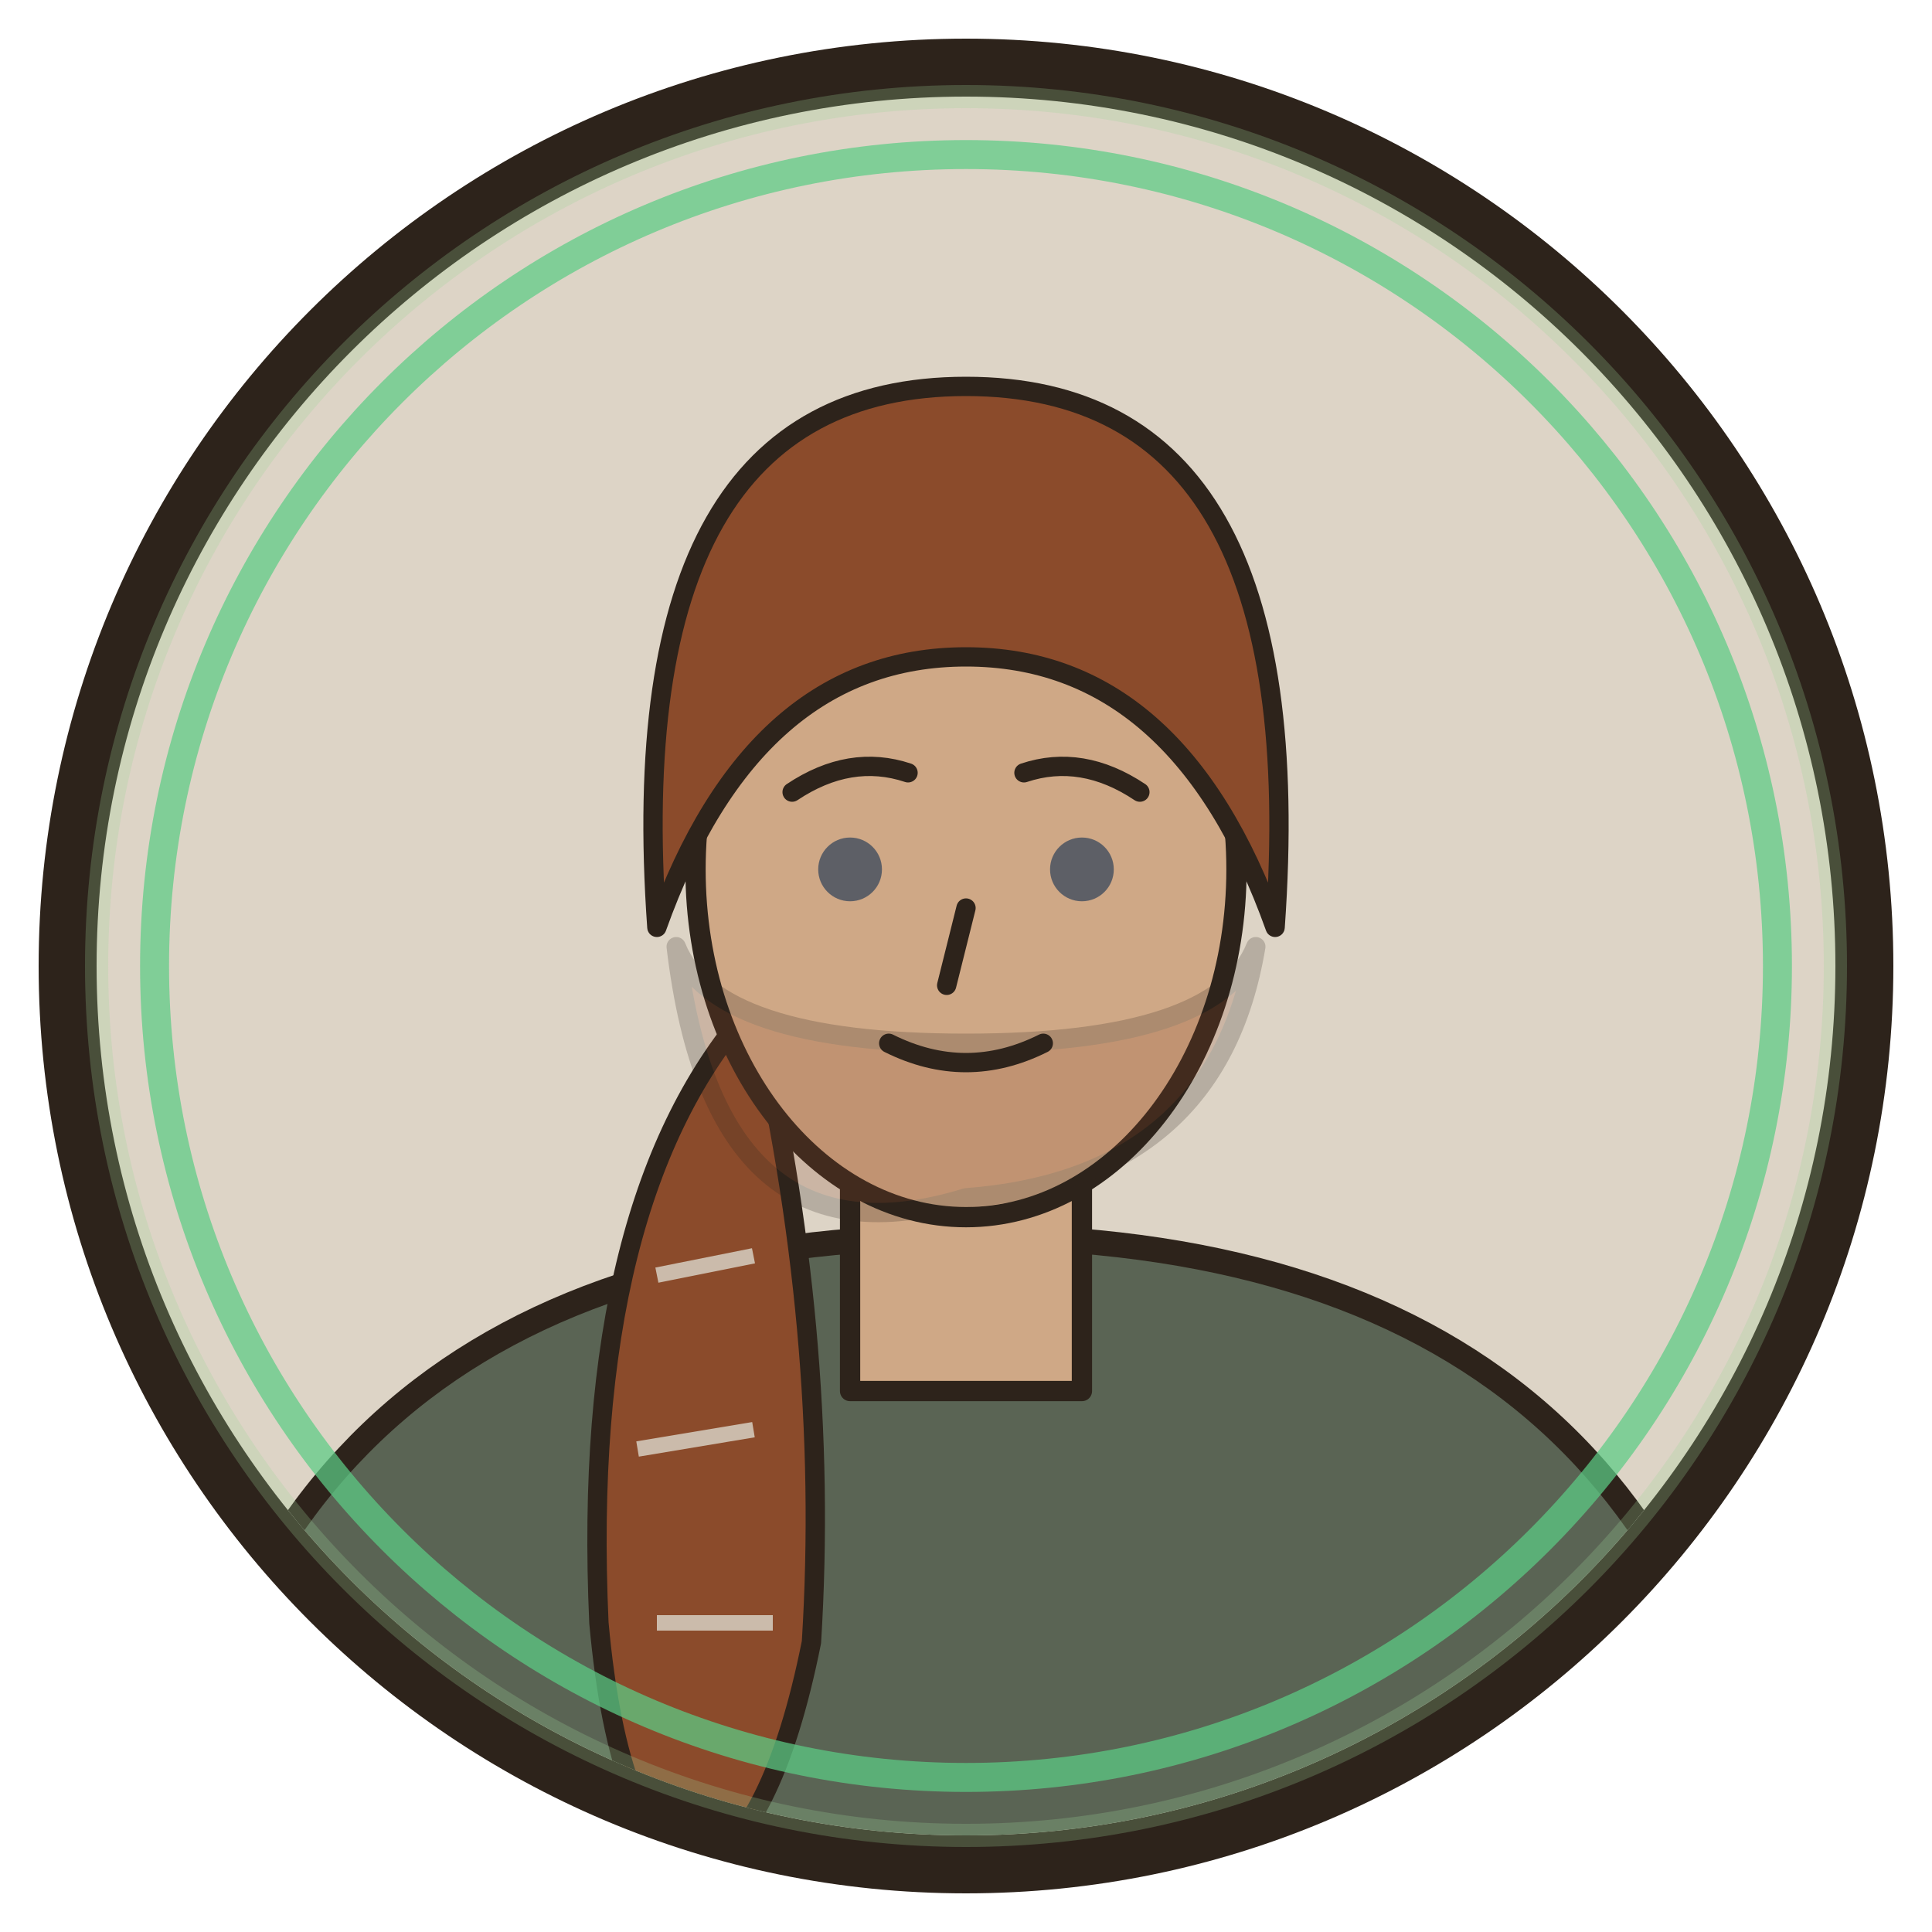
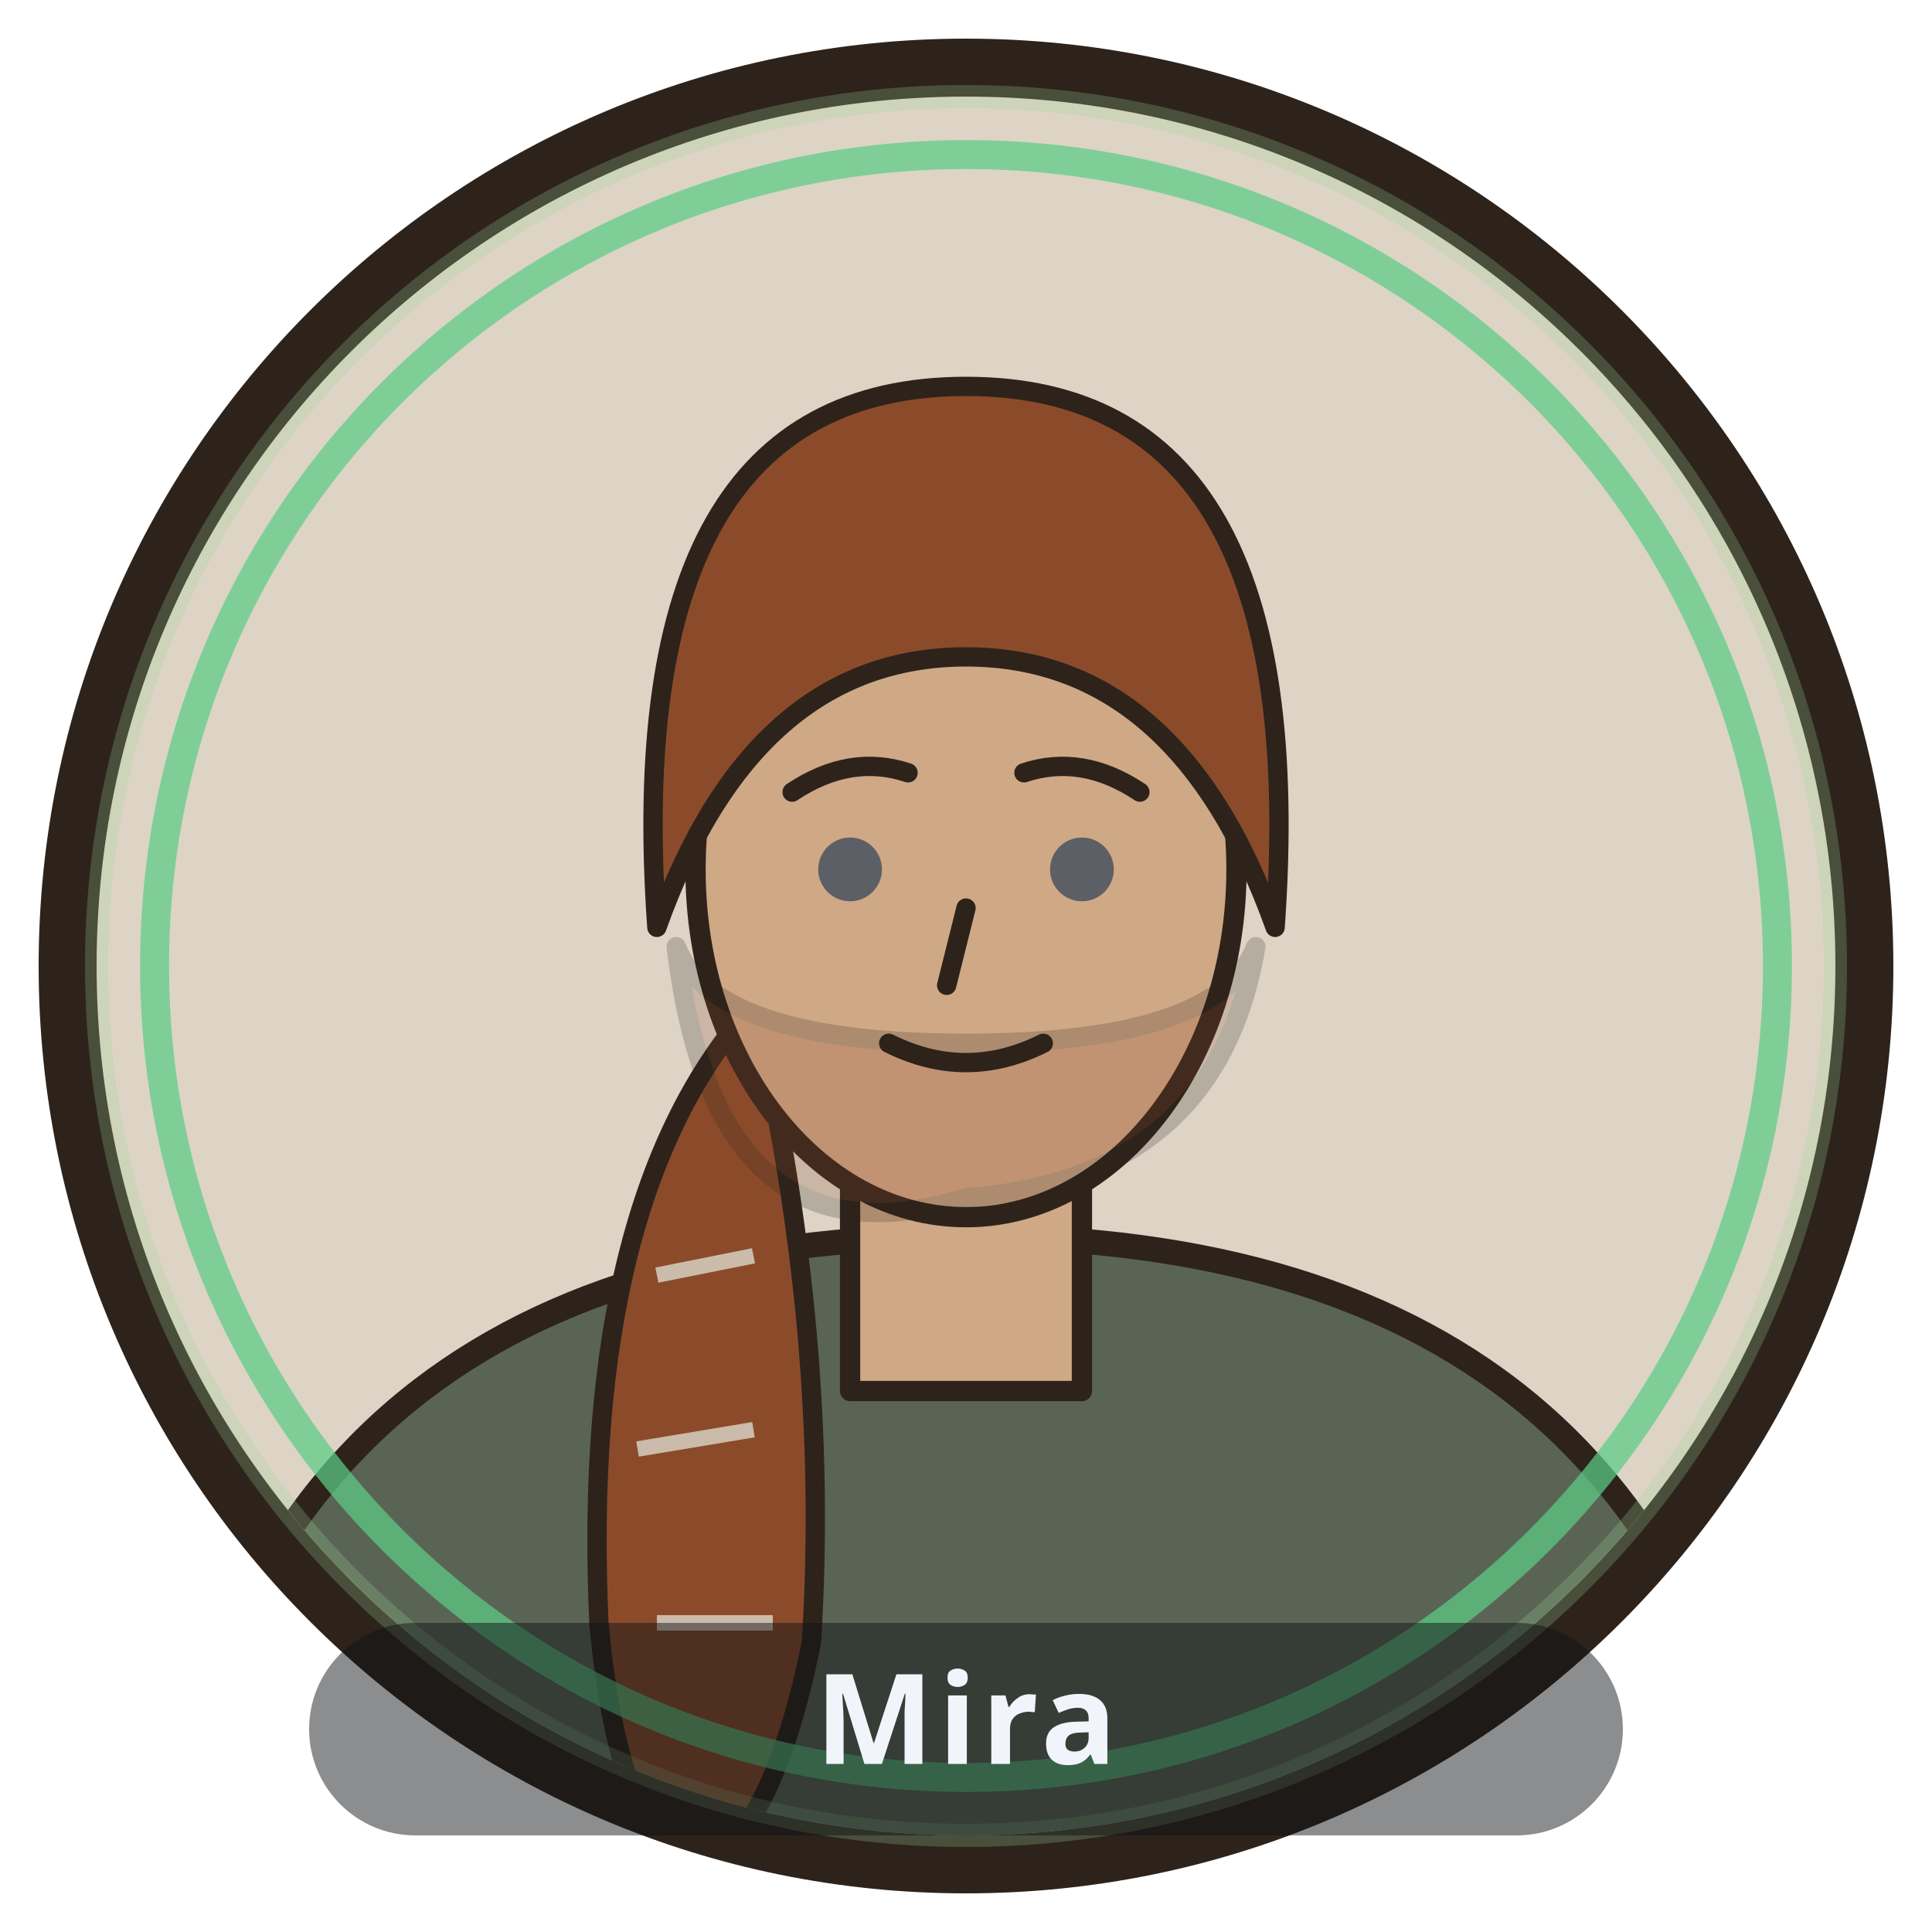
<svg xmlns="http://www.w3.org/2000/svg" viewBox="0 0 100 100">
  <style>
.ring{fill:#ddd4c6;stroke:#2d231b;stroke-width:3;}
.gold{fill:none;stroke:hsl(142 52% 58%);stroke-width:1.5;opacity:.72;}
.cloak{fill:#5a6454;stroke:#2d231b;stroke-width:1.3;stroke-linejoin:round;}
.skin{fill:#cfa886;stroke:#2d231b;stroke-width:1.05;stroke-linejoin:round;}
.hair{fill:#8b4b2b;stroke:#2d231b;stroke-width:1;stroke-linejoin:round;}
.ln{fill:none;stroke:#2d231b;stroke-width:1;stroke-linecap:round;}
.hl{fill:none;stroke:#d7d0c2;stroke-width:.8;opacity:.84;}
.eye{fill:#5d5f66;}
</style>
  <circle class="ring" cx="50" cy="50" r="46.5" />
  <clipPath id="t">
    <circle cx="50" cy="50" r="45" />
  </clipPath>
  <g clip-path="url(#t)">
    <path class="cloak" d="M8,100 q4,-36 42,-36 q38,0 42,36 Z" />
    <rect class="skin" x="44" y="58" width="12" height="14" />
    <path class="hair" d="M39,52 q-9,10 -8,32 q1,11 5,13 q4,-2 6,-12 q1,-16 -3,-33 Z" />
    <line class="hl" x1="34" y1="66" x2="39" y2="65" />
    <line class="hl" x1="33" y1="75" x2="39" y2="74" />
    <line class="hl" x1="34" y1="84" x2="40" y2="84" />
    <ellipse class="skin" cx="50" cy="45" rx="14" ry="18" />
    <path class="hair" d="M34,48 q-2,-28 16,-28 q18,0 16,28 q-5,-14 -16,-14 q-11,0 -16,14 Z" />
    <path class="hair" d="M35,49 q2,17 15,13 q13,-1 15,-13 q-2,5 -15,5 q-13,0 -15,-5 Z" opacity=".22" />
    <circle class="eye" cx="44" cy="45" r="1.65" />
    <circle class="eye" cx="56" cy="45" r="1.65" />
    <path class="ln" d="M41,41 q3,-2 6,-1 M53,40 q3,-1 6,1" stroke-width=".9" />
    <line class="ln" x1="50" y1="47" x2="49" y2="51" stroke-width=".8" />
    <path class="ln" d="M46,54 q4,2 8,0" stroke-width=".92" />
  </g>
  <circle class="gold" cx="50" cy="50" r="42" />
  <circle cx="50" cy="50" r="45" fill="none" stroke="hsl(116 42% 72%)" stroke-opacity=".25" stroke-width="1.2" />
+   <rect x="16" y="84" width="68" height="11" rx="5.5" fill="#0f1116" fill-opacity="0.48" />
+   <text x="50" y="91.3" text-anchor="middle" font-family="Verdana, sans-serif" font-size="6.5" font-weight="700" letter-spacing="0.25" fill="#f1f4fb">Mira</text>
</svg>
